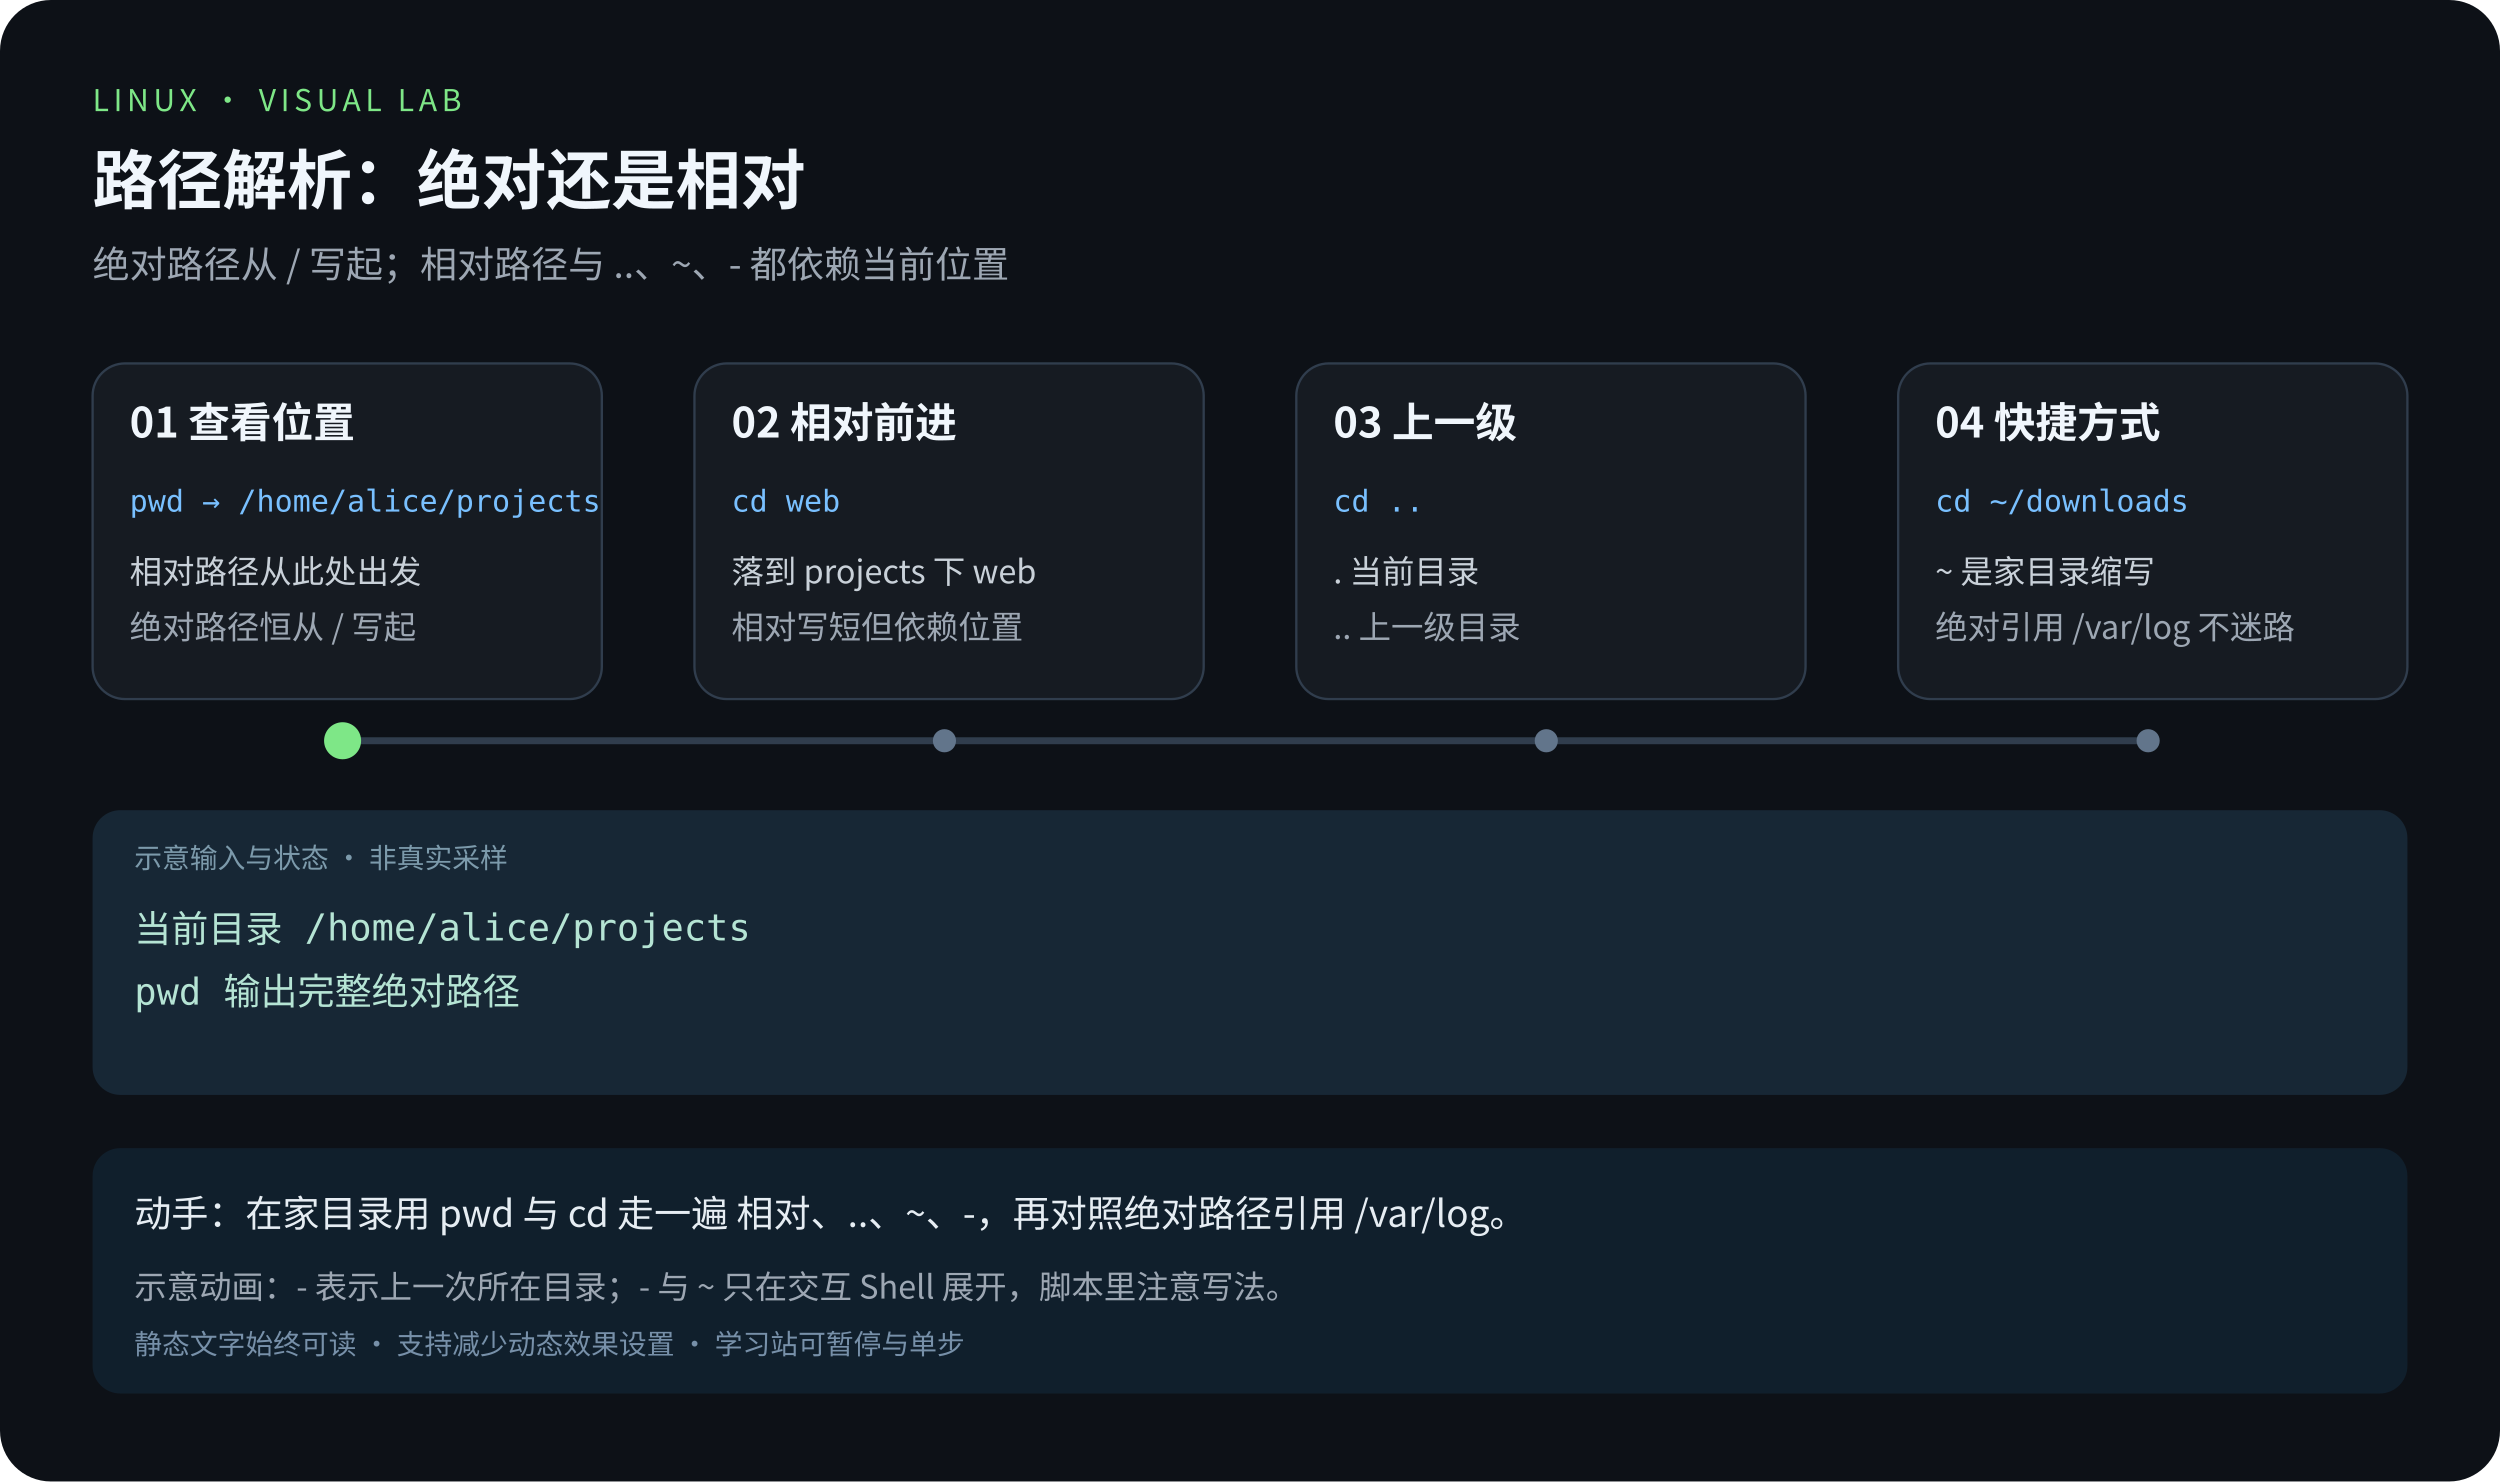
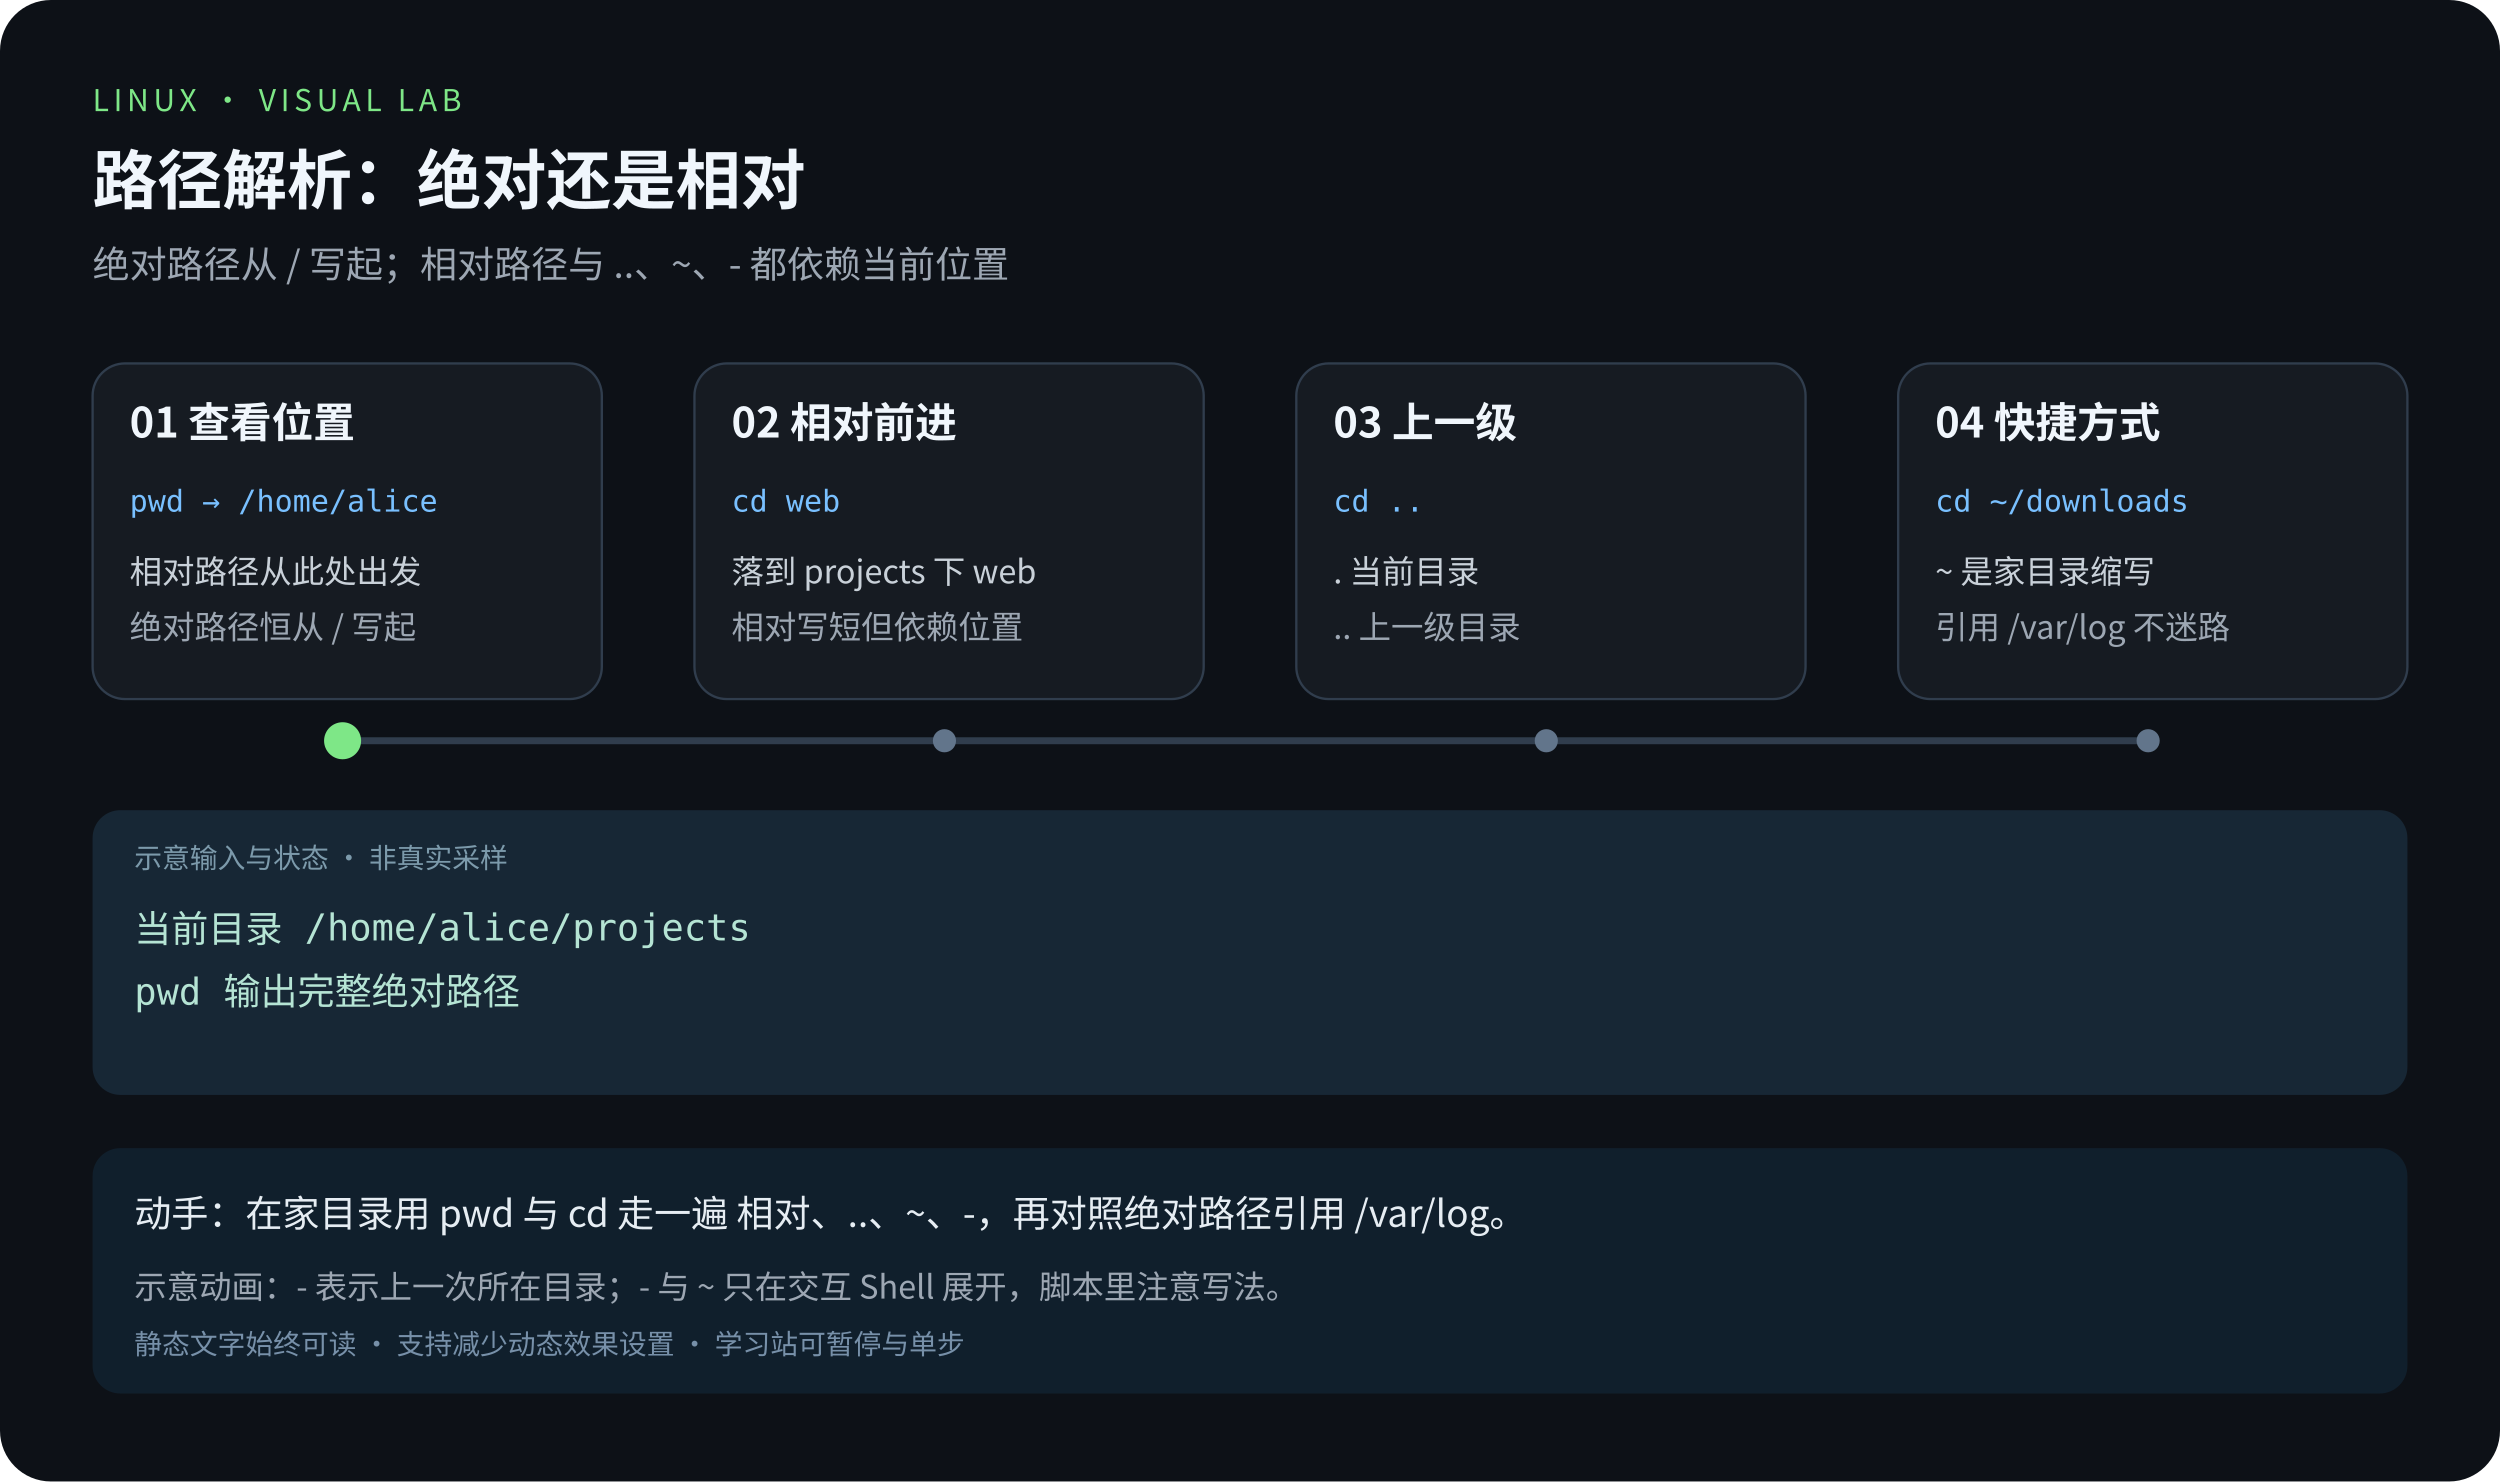
<svg xmlns="http://www.w3.org/2000/svg" width="1080" height="640" viewBox="0 0 1080 640" role="img" aria-labelledby="title desc">
  <style>
text{font-family:"Noto Sans CJK SC","Microsoft YaHei",sans-serif}
.code{font-family:Consolas,monospace}
.focus{opacity:0}
.output{opacity:0}.output.phase-0{opacity:1}
@keyframes step0{0%,24.9%{opacity:1}25%,100%{opacity:0}}.phase-0{animation:step0 12s linear 3}@keyframes step1{0%,24.9%{opacity:0}25%,49.9%{opacity:1}50%,100%{opacity:0}}.phase-1{animation:step1 12s linear 3}@keyframes step2{0%,49.9%{opacity:0}50%,74.9%{opacity:1}75%,100%{opacity:0}}.phase-2{animation:step2 12s linear 3}@keyframes step3{0%,74.9%{opacity:0}75%,100%{opacity:1}}.phase-3{animation:step3 12s linear 3}
@keyframes travel{0%,15%{transform:translateX(0)}25%,40%{transform:translateX(260px)}50%,65%{transform:translateX(520px)}75%,100%{transform:translateX(780px)}}
.token{animation:travel 12s ease-in-out 3}
@media (prefers-reduced-motion:reduce){.focus,.token,.output{animation:none}.token{display:none}}
</style>
  <rect width="1080" height="640" rx="22" fill="#0d1117" />
  <text x="40" y="48" fill="#7ee787" font-size="13" letter-spacing="2">LINUX · VISUAL LAB</text>
  <text x="40" y="88" fill="#f0f6fc" font-size="28" font-weight="bold">路径解析：绝对还是相对</text>
  <text x="40" y="120" fill="#9da7b3" font-size="16">绝对路径从 / 写起；相对路径与 ..、~、- 都依赖当前位置</text>
  <path d="M148 320 H928" fill="none" stroke="#303d4d" stroke-width="3" />
  <g>
    <rect x="40" y="157" width="220" height="145" rx="14" fill="#161b22" stroke="#303d4d" />
    <rect class="focus phase-0" x="40" y="157" width="220" height="145" rx="14" fill="none" stroke="#58a6ff" stroke-width="3" />
    <text x="56" y="189" fill="#f0f6fc" font-size="18" font-weight="bold">01 查看位置</text>
-     <text class="code" x="56" y="221" fill="#79c0ff" font-size="13">pwd → /home/alice/projects</text>
+     <text class="code" x="56" y="221" fill="#79c0ff" font-size="13">pwd → /home/alice</text>
    <text x="56" y="252" fill="#c9d1d9" font-size="14">相对路径从此处出发</text>
    <text x="56" y="276" fill="#9da7b3" font-size="14">绝对路径恒从 / 写起</text>
    <circle cx="148" cy="320" r="5" fill="#62758b" />
  </g>
  <g>
    <rect x="300" y="157" width="220" height="145" rx="14" fill="#161b22" stroke="#303d4d" />
    <rect class="focus phase-1" x="300" y="157" width="220" height="145" rx="14" fill="none" stroke="#58a6ff" stroke-width="3" />
    <text x="316" y="189" fill="#f0f6fc" font-size="18" font-weight="bold">02 相对前进</text>
    <text class="code" x="316" y="221" fill="#79c0ff" font-size="13">cd web</text>
    <text x="316" y="252" fill="#c9d1d9" font-size="14">落到 projects 下 web</text>
    <text x="316" y="276" fill="#9da7b3" font-size="14">相对写短但依赖位置</text>
    <circle cx="408" cy="320" r="5" fill="#62758b" />
  </g>
  <g>
    <rect x="560" y="157" width="220" height="145" rx="14" fill="#161b22" stroke="#303d4d" />
    <rect class="focus phase-2" x="560" y="157" width="220" height="145" rx="14" fill="none" stroke="#58a6ff" stroke-width="3" />
    <text x="576" y="189" fill="#f0f6fc" font-size="18" font-weight="bold">03 上一级</text>
    <text class="code" x="576" y="221" fill="#79c0ff" font-size="13">cd ..</text>
    <text x="576" y="252" fill="#c9d1d9" font-size="14">. 当前目录</text>
    <text x="576" y="276" fill="#9da7b3" font-size="14">.. 上一级目录</text>
    <circle cx="668" cy="320" r="5" fill="#62758b" />
  </g>
  <g>
    <rect x="820" y="157" width="220" height="145" rx="14" fill="#161b22" stroke="#303d4d" />
    <rect class="focus phase-3" x="820" y="157" width="220" height="145" rx="14" fill="none" stroke="#58a6ff" stroke-width="3" />
    <text x="836" y="189" fill="#f0f6fc" font-size="18" font-weight="bold">04 快捷方式</text>
    <text class="code" x="836" y="221" fill="#79c0ff" font-size="13">cd ~/downloads</text>
    <text x="836" y="252" fill="#c9d1d9" font-size="14">~ 是家目录缩写</text>
-     <text x="836" y="276" fill="#9da7b3" font-size="14">绝对引用 /var/log 不迷路</text>
+     <text x="836" y="276" fill="#9da7b3" font-size="14">引用 /var/log 不迷路</text>
    <circle cx="928" cy="320" r="5" fill="#62758b" />
  </g>
  <rect x="40" y="350" width="1000" height="123" rx="12" fill="#172735" />
  <text x="58" y="375" fill="#7c9aab" font-size="12">示意输入与状态 · 非真实采样</text>
  <g class="output phase-0">
    <text class="code" x="58" y="407" fill="#b5e4d4" font-size="16">当前目录 /home/alice/projects</text>
    <text class="code" x="58" y="434" fill="#b5e4d4" font-size="16">pwd 输出完整绝对路径</text>
  </g>
  <g class="output phase-1">
    <text class="code" x="58" y="407" fill="#b5e4d4" font-size="16">cd web → /home/alice/projects/web</text>
    <text class="code" x="58" y="434" fill="#b5e4d4" font-size="16">相对路径依赖当前位置</text>
  </g>
  <g class="output phase-2">
    <text class="code" x="58" y="407" fill="#b5e4d4" font-size="16">cd .. → /home/alice/projects</text>
    <text class="code" x="58" y="434" fill="#b5e4d4" font-size="16">. 当前 / .. 上一级</text>
  </g>
  <g class="output phase-3">
    <text class="code" x="58" y="407" fill="#b5e4d4" font-size="16">cd ~/downloads → /home/alice/downloads</text>
    <text class="code" x="58" y="434" fill="#b5e4d4" font-size="16">绝对路径从任意位置一致</text>
  </g>
  <circle class="token" cx="148" cy="320" r="8" fill="#7ee787" />
  <rect x="40" y="496" width="1000" height="106" rx="12" fill="#101f2c" />
  <text x="58" y="530" fill="#e6edf3" font-size="16">动手：在家目录用 pwd 与 cd 走一遍 相对、..、~、-，再对照绝对路径引用 /var/log。</text>
  <text x="58" y="561" fill="#9da7b3" font-size="14">示意动画：- 表示上一次所在目录；- 与 ~ 只在交互 Shell 展开，脚本里注意写法。</text>
  <text x="58" y="585" fill="#7790a9" font-size="12">静态文字始终可读 · 支持减少动态效果设置 · 学习站可暂停与单步</text>
</svg>
